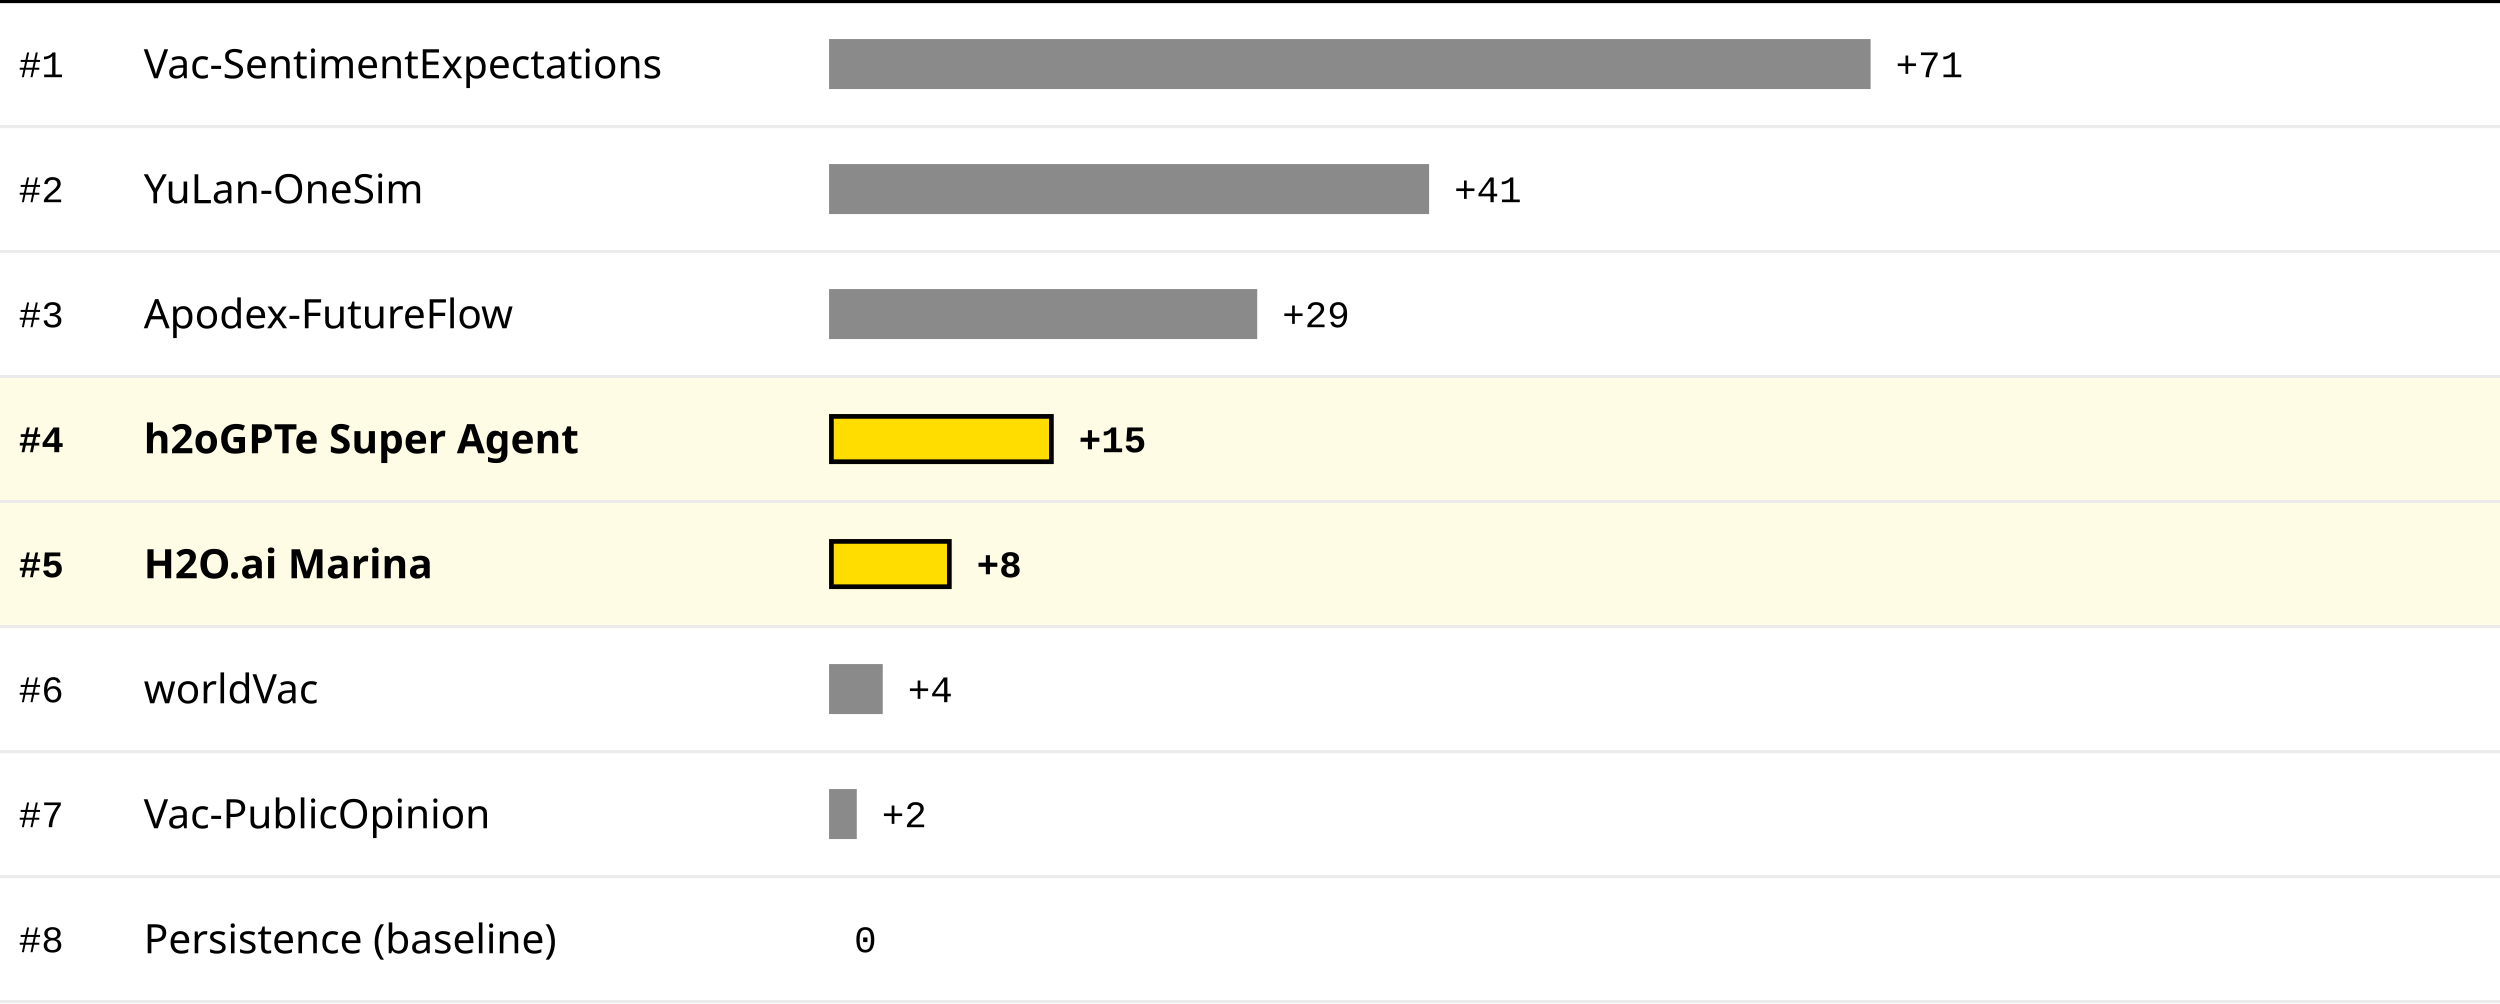
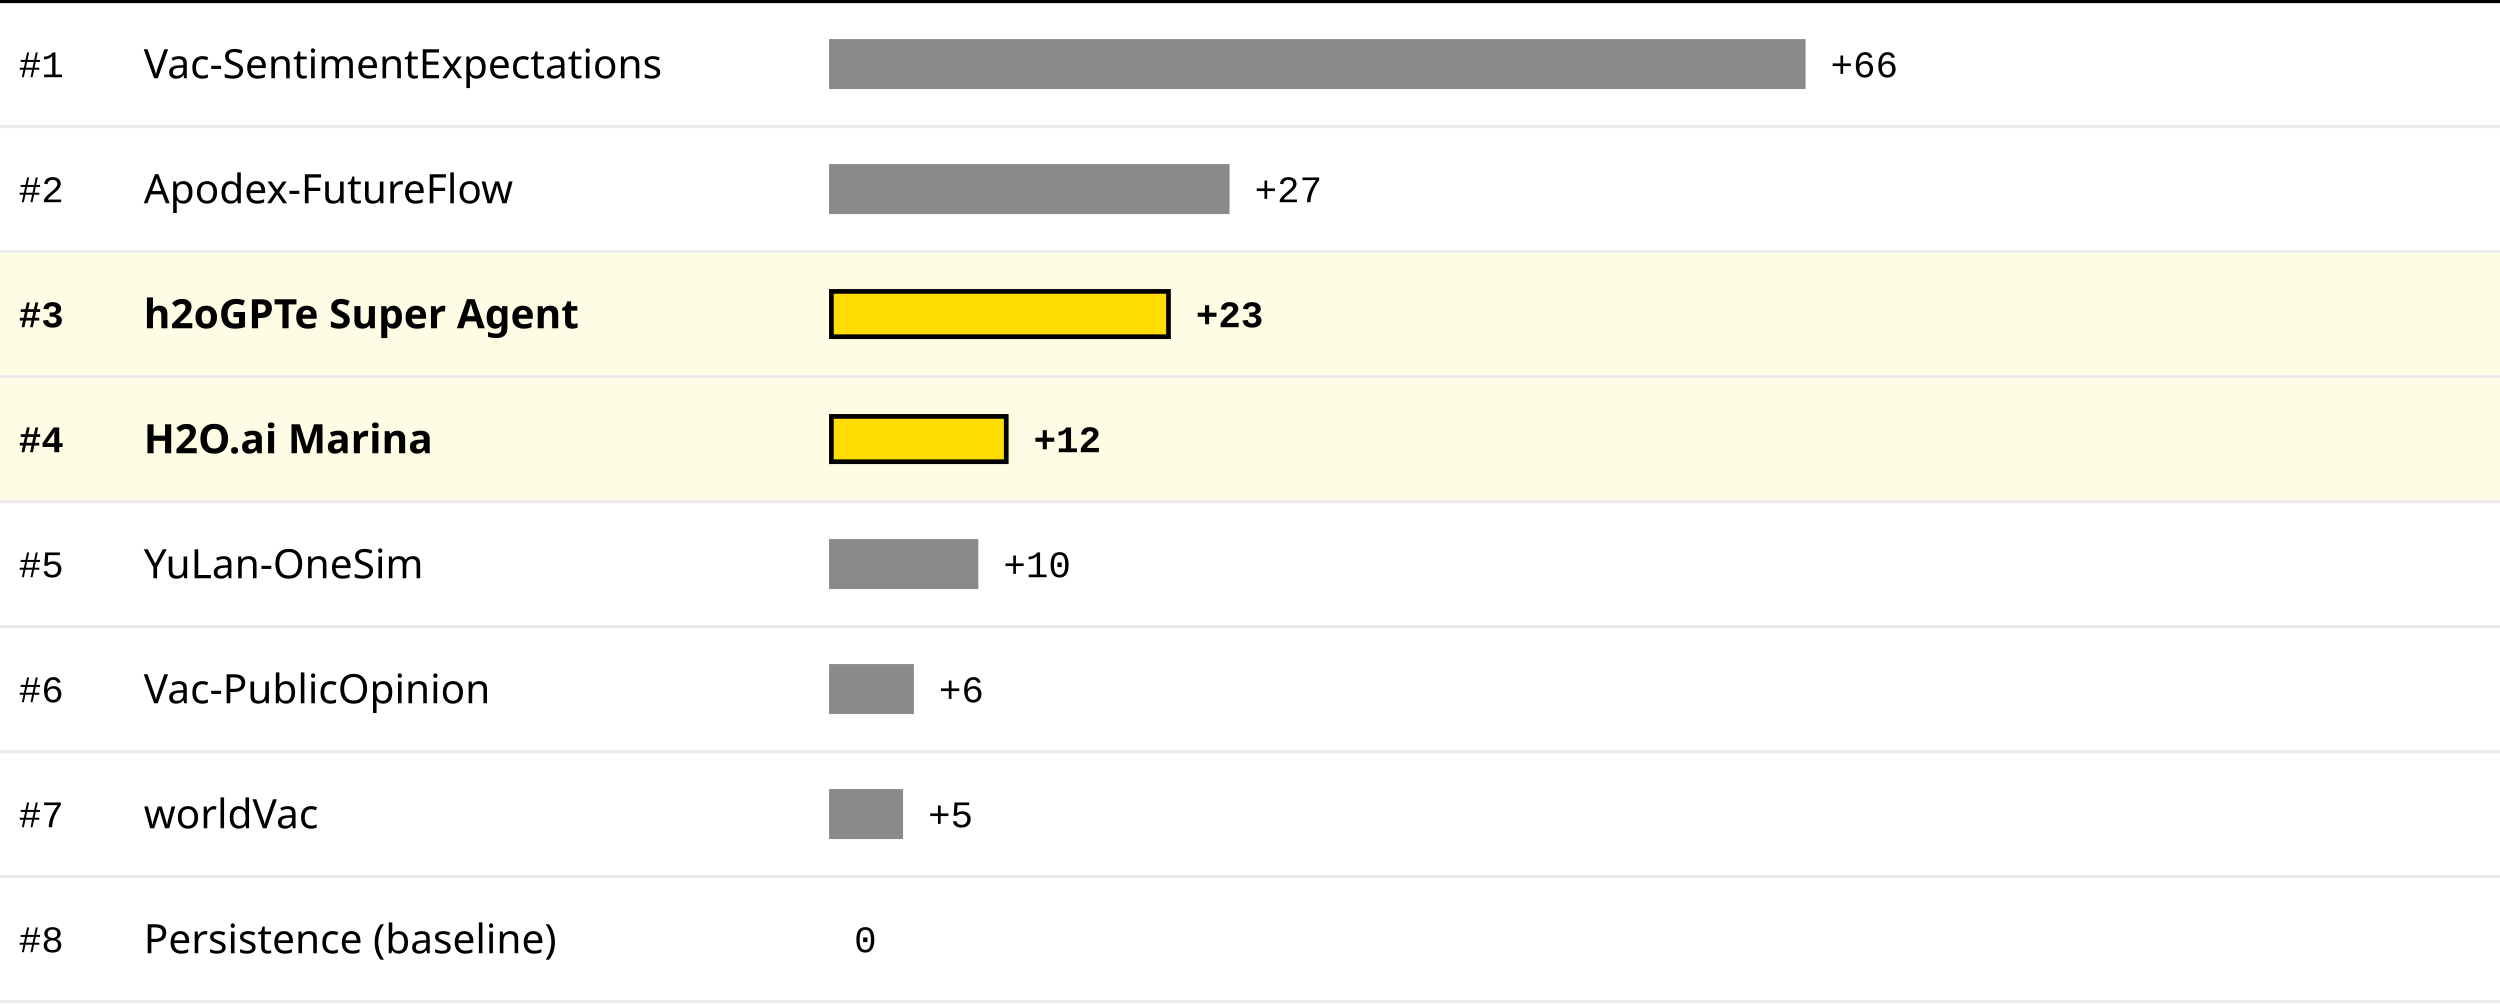
<svg xmlns="http://www.w3.org/2000/svg" width="800" height="321" viewBox="0 0 800 321">
  <style>text{font-family:-apple-system, BlinkMacSystemFont, "Segoe UI", "Noto Sans", Helvetica, Arial, sans-serif;font-size:13px;fill:#000000}.rank,.value,.comp,.lat,.cost{font-family:ui-monospace, SFMono-Regular, "SF Mono", Menlo, Consolas, "Liberation Mono", monospace;font-size:12px}.sub,.head{font-family:ui-monospace, SFMono-Regular, "SF Mono", Menlo, Consolas, "Liberation Mono", monospace;font-size:10px;fill:#4A4945}.head{letter-spacing:1px}.head.on{fill:#000000}text.h2o{font-weight:600}.gap{font-size:16px;fill:#666666}.band{fill:#FFFCE5}.bar,.dot,.hatch{fill:#8A8A8A}.bar.h2o,.dot.h2o{fill:#FFDD00}.dot.h2o{stroke:#000000;stroke-width:2}.bar.ref{fill:url(#hatch)}.rule,.track{fill:#EBEBEB}.top{fill:#000000}.ring{fill:none;stroke:#000000;stroke-width:1.5}</style>
  <rect class="top" x="0" y="0" width="800" height="1" />
  <g class="row">
    <text class="rank" x="6" y="24.7" data-src="social-simulation-arena/overall-all/vac-sentiment-expectations#rank">#1</text>
    <text class="name" x="46" y="25.05" data-src="social-simulation-arena/overall-all/vac-sentiment-expectations#name">Vac-SentimentExpectations</text>
-     <rect class="bar" x="265.3" y="12.5" width="333.29" height="16" />
-     <text class="value" x="606.59" y="24.7" data-src="social-simulation-arena/overall-all/vac-sentiment-expectations#score">+71</text>
+     <rect class="bar" x="265.3" y="12.5" width="312.47" height="16" />
+     <text class="value" x="585.77" y="24.7" data-src="social-simulation-arena/overall-all/vac-sentiment-expectations#score">+66</text>
    <rect class="rule" x="0" y="40" width="800" height="1" />
  </g>
  <g class="row">
-     <text class="rank" x="6" y="64.7" data-src="social-simulation-arena/overall-all/yulan-onesim#rank">#2</text>
-     <text class="name" x="46" y="65.05" data-src="social-simulation-arena/overall-all/yulan-onesim#name">YuLan-OneSim</text>
-     <rect class="bar" x="265.3" y="52.5" width="192.01" height="16" />
-     <text class="value" x="465.31" y="64.7" data-src="social-simulation-arena/overall-all/yulan-onesim#score">+41</text>
+     <text class="rank" x="6" y="64.7" data-src="social-simulation-arena/overall-all/apodex-futureflow#rank">#2</text>
+     <text class="name" x="46" y="65.05" data-src="social-simulation-arena/overall-all/apodex-futureflow#name">Apodex-FutureFlow</text>
+     <rect class="bar" x="265.3" y="52.5" width="128.16" height="16" />
+     <text class="value" x="401.46" y="64.7" data-src="social-simulation-arena/overall-all/apodex-futureflow#score">+27</text>
    <rect class="rule" x="0" y="80" width="800" height="1" />
  </g>
-   <g class="row">
-     <text class="rank" x="6" y="104.7" data-src="social-simulation-arena/overall-all/apodex-futureflow#rank">#3</text>
-     <text class="name" x="46" y="105.05" data-src="social-simulation-arena/overall-all/apodex-futureflow#name">Apodex-FutureFlow</text>
-     <rect class="bar" x="265.3" y="92.5" width="137.01" height="16" />
-     <text class="value" x="410.31" y="104.7" data-src="social-simulation-arena/overall-all/apodex-futureflow#score">+29</text>
+   <g class="row h2o">
+     <rect class="band" x="0" y="81" width="800" height="40" />
+     <text class="rank h2o" x="6" y="104.7" data-src="social-simulation-arena/overall-all/h2oai-superagent#rank">#3</text>
+     <text class="name h2o" x="46" y="105.05" data-src="entity:h2ogpte-super-agent">h2oGPTe Super Agent</text>
+     <rect class="bar h2o" x="265.3" y="92.5" width="109.37" height="16" />
+     <rect class="ring" x="266.05" y="93.25" width="107.87" height="14.5" />
+     <text class="value h2o" x="382.67" y="104.7" data-src="social-simulation-arena/overall-all/h2oai-superagent#score">+23</text>
    <rect class="rule" x="0" y="120" width="800" height="1" />
  </g>
  <g class="row h2o">
    <rect class="band" x="0" y="121" width="800" height="40" />
-     <text class="rank h2o" x="6" y="144.7" data-src="social-simulation-arena/overall-all/h2oai-superagent#rank">#4</text>
-     <text class="name h2o" x="46" y="145.05" data-src="entity:h2ogpte-super-agent">h2oGPTe Super Agent</text>
-     <rect class="bar h2o" x="265.3" y="132.5" width="71.89" height="16" />
-     <rect class="ring" x="266.05" y="133.25" width="70.39" height="14.5" />
-     <text class="value h2o" x="345.19" y="144.7" data-src="social-simulation-arena/overall-all/h2oai-superagent#score">+15</text>
+     <text class="rank h2o" x="6" y="144.7" data-src="social-simulation-arena/overall-all/h2oai-marina#rank">#4</text>
+     <text class="name h2o" x="46" y="145.05" data-src="entity:h2o-marina">H2O.ai Marina</text>
+     <rect class="bar h2o" x="265.3" y="132.5" width="57.44" height="16" />
+     <rect class="ring" x="266.05" y="133.25" width="55.94" height="14.5" />
+     <text class="value h2o" x="330.74" y="144.7" data-src="social-simulation-arena/overall-all/h2oai-marina#score">+12</text>
    <rect class="rule" x="0" y="160" width="800" height="1" />
  </g>
-   <g class="row h2o">
-     <rect class="band" x="0" y="161" width="800" height="40" />
-     <text class="rank h2o" x="6" y="184.7" data-src="social-simulation-arena/overall-all/h2oai-marina#rank">#5</text>
-     <text class="name h2o" x="46" y="185.05" data-src="entity:h2o-marina">H2O.ai Marina</text>
-     <rect class="bar h2o" x="265.3" y="172.5" width="39.23" height="16" />
-     <rect class="ring" x="266.05" y="173.25" width="37.73" height="14.5" />
-     <text class="value h2o" x="312.53" y="184.7" data-src="social-simulation-arena/overall-all/h2oai-marina#score">+8</text>
+   <g class="row">
+     <text class="rank" x="6" y="184.7" data-src="social-simulation-arena/overall-all/yulan-onesim#rank">#5</text>
+     <text class="name" x="46" y="185.05" data-src="social-simulation-arena/overall-all/yulan-onesim#name">YuLan-OneSim</text>
+     <rect class="bar" x="265.3" y="172.5" width="47.77" height="16" />
+     <text class="value" x="321.07" y="184.7" data-src="social-simulation-arena/overall-all/yulan-onesim#score">+10</text>
    <rect class="rule" x="0" y="200" width="800" height="1" />
  </g>
  <g class="row">
-     <text class="rank" x="6" y="224.7" data-src="social-simulation-arena/overall-all/worldvac-base#rank">#6</text>
-     <text class="name" x="46" y="225.05" data-src="social-simulation-arena/overall-all/worldvac-base#name">worldVac</text>
-     <rect class="bar" x="265.3" y="212.5" width="17.18" height="16" />
-     <text class="value" x="290.48" y="224.7" data-src="social-simulation-arena/overall-all/worldvac-base#score">+4</text>
+     <text class="rank" x="6" y="224.7" data-src="social-simulation-arena/overall-all/vac-public-opinion#rank">#6</text>
+     <text class="name" x="46" y="225.05" data-src="social-simulation-arena/overall-all/vac-public-opinion#name">Vac-PublicOpinion</text>
+     <rect class="bar" x="265.3" y="212.5" width="27.15" height="16" />
+     <text class="value" x="300.45" y="224.7" data-src="social-simulation-arena/overall-all/vac-public-opinion#score">+6</text>
    <rect class="rule" x="0" y="240" width="800" height="1" />
  </g>
  <g class="row">
-     <text class="rank" x="6" y="264.7" data-src="social-simulation-arena/overall-all/vac-public-opinion#rank">#7</text>
-     <text class="name" x="46" y="265.05" data-src="social-simulation-arena/overall-all/vac-public-opinion#name">Vac-PublicOpinion</text>
-     <rect class="bar" x="265.3" y="252.5" width="8.87" height="16" />
-     <text class="value" x="282.17" y="264.7" data-src="social-simulation-arena/overall-all/vac-public-opinion#score">+2</text>
+     <text class="rank" x="6" y="264.7" data-src="social-simulation-arena/overall-all/worldvac-base#rank">#7</text>
+     <text class="name" x="46" y="265.05" data-src="social-simulation-arena/overall-all/worldvac-base#name">worldVac</text>
+     <rect class="bar" x="265.3" y="252.5" width="23.68" height="16" />
+     <text class="value" x="296.98" y="264.7" data-src="social-simulation-arena/overall-all/worldvac-base#score">+5</text>
    <rect class="rule" x="0" y="280" width="800" height="1" />
  </g>
  <g class="row">
    <text class="rank" x="6" y="304.7" data-src="social-simulation-arena/overall-all/persistence#rank">#8</text>
    <text class="name" x="46" y="305.05">
      <tspan data-src="social-simulation-arena/overall-all/persistence#name">Persistence</tspan> (baseline)</text>
    <rect class="bar" x="265.3" y="292.5" width="0" height="16" />
    <text class="value" x="273.3" y="304.7" data-src="social-simulation-arena/overall-all/persistence#score">0</text>
    <rect class="rule" x="0" y="320" width="800" height="1" />
  </g>
</svg>
